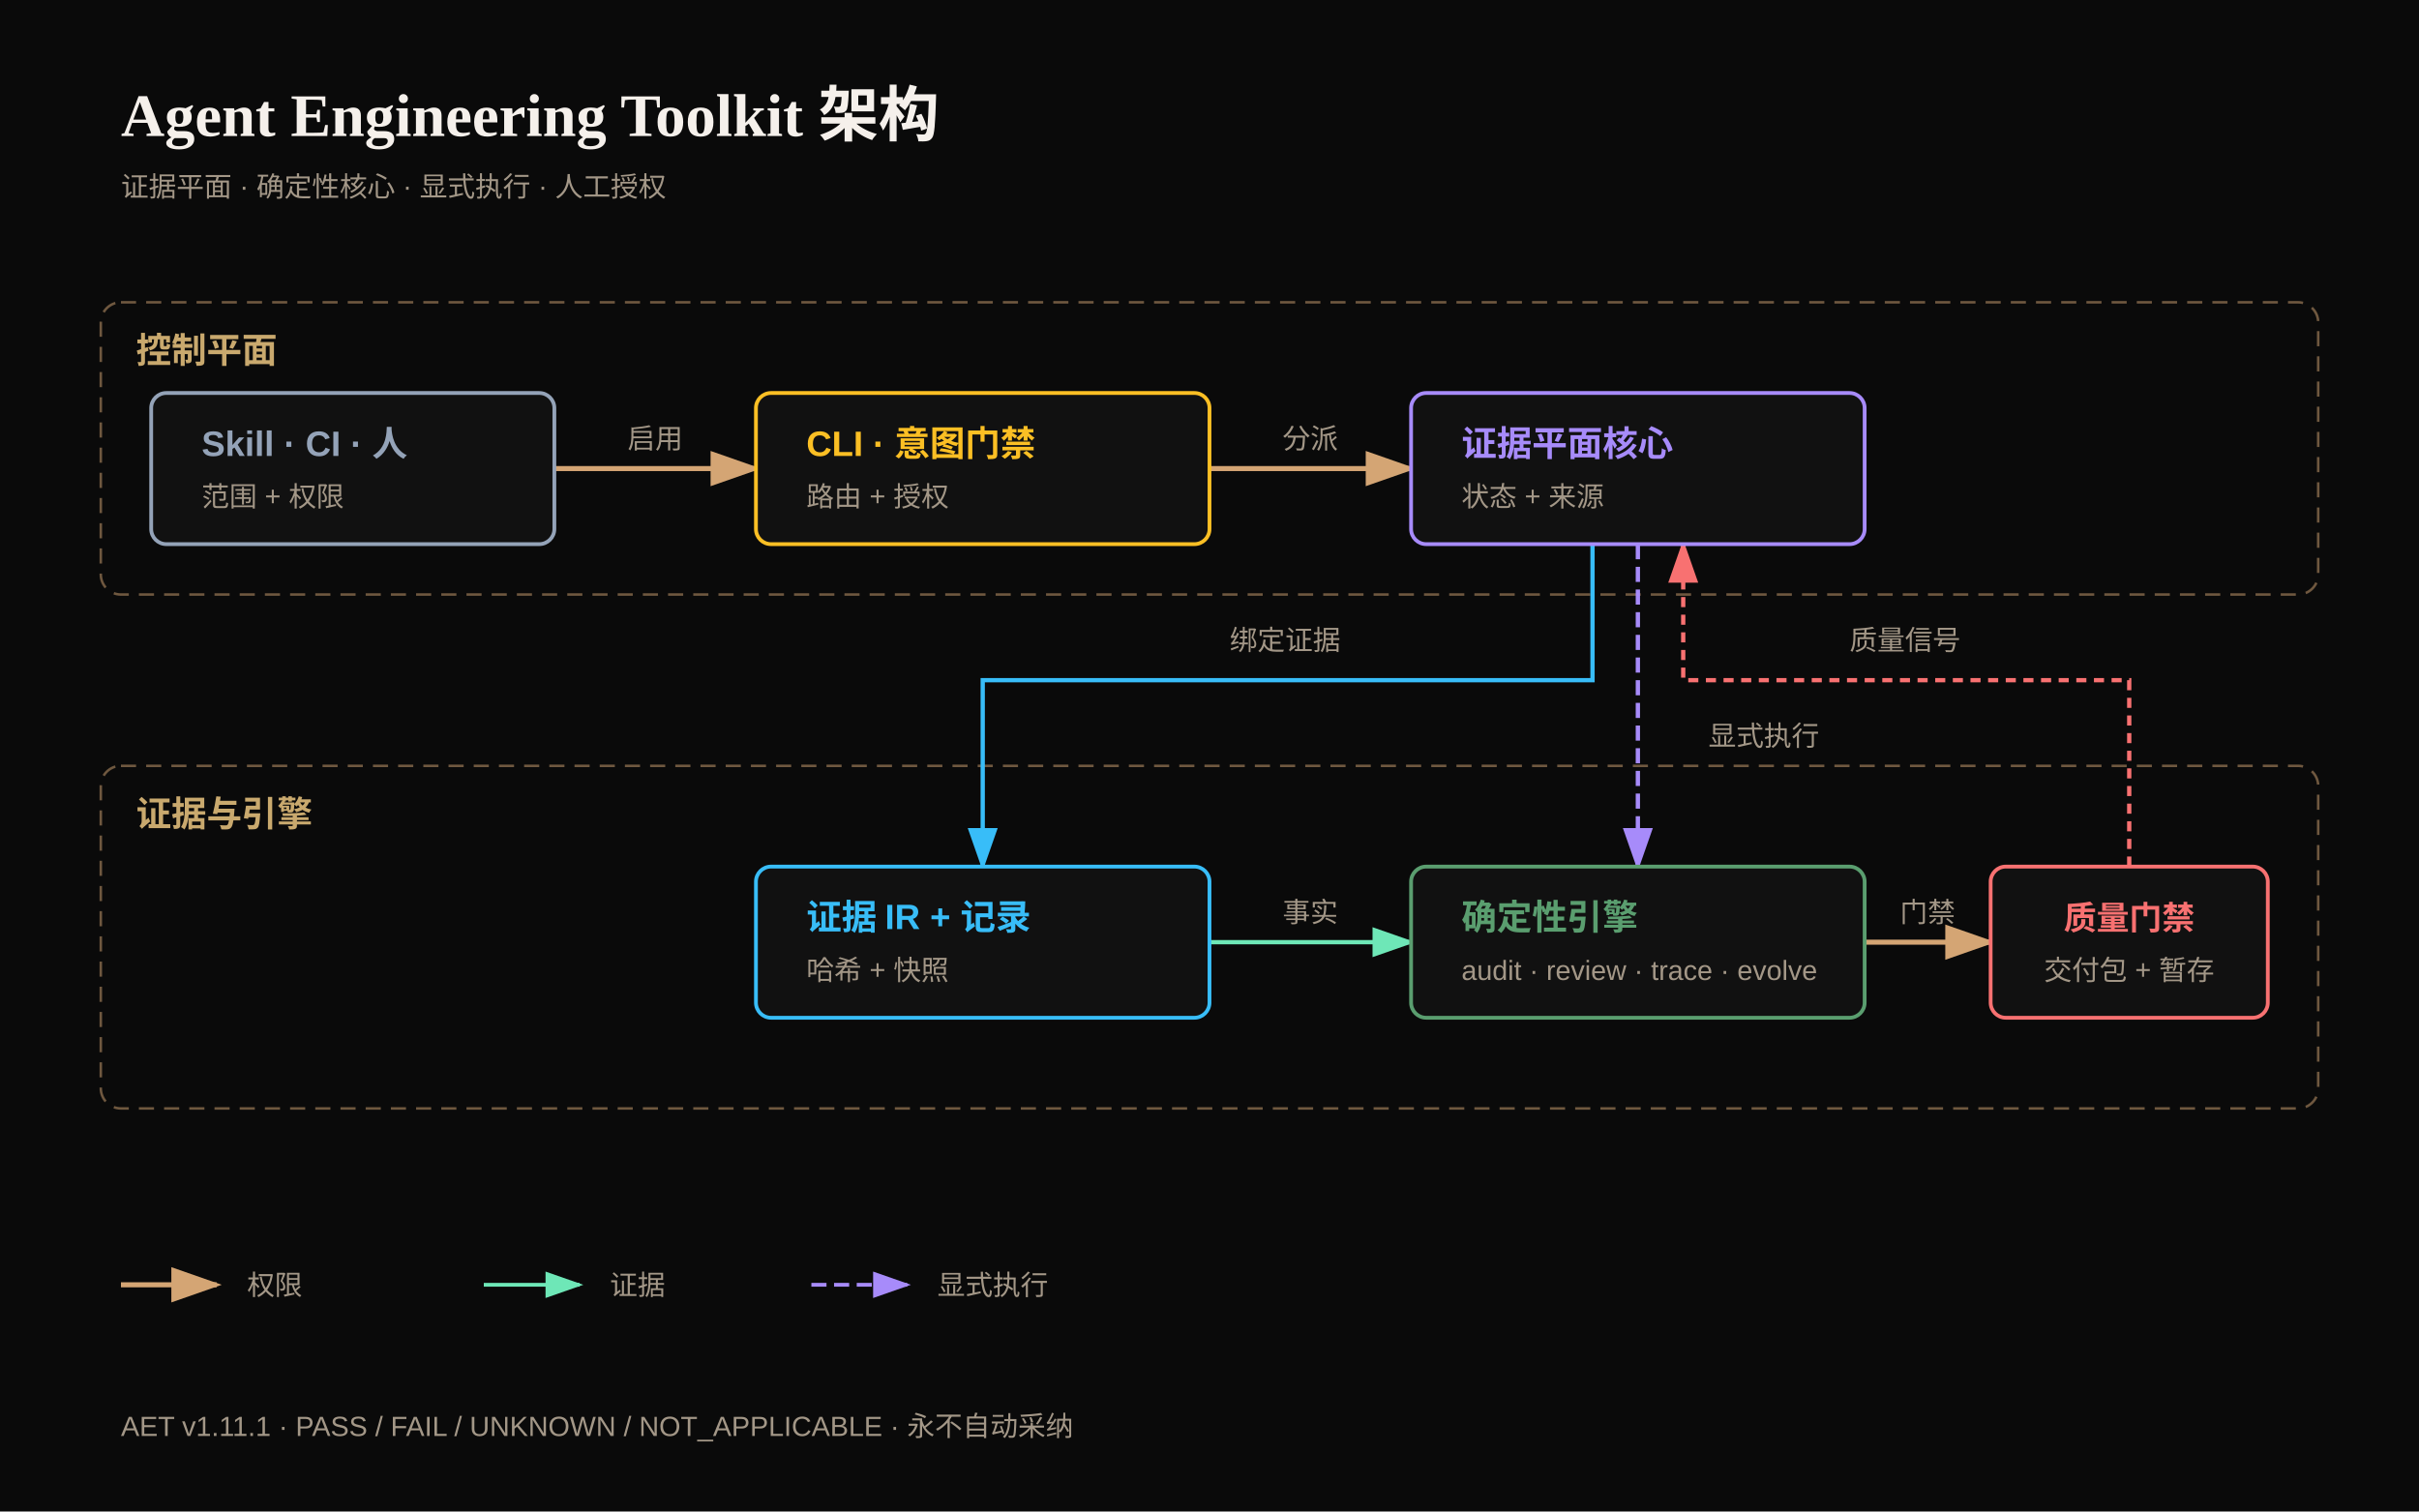
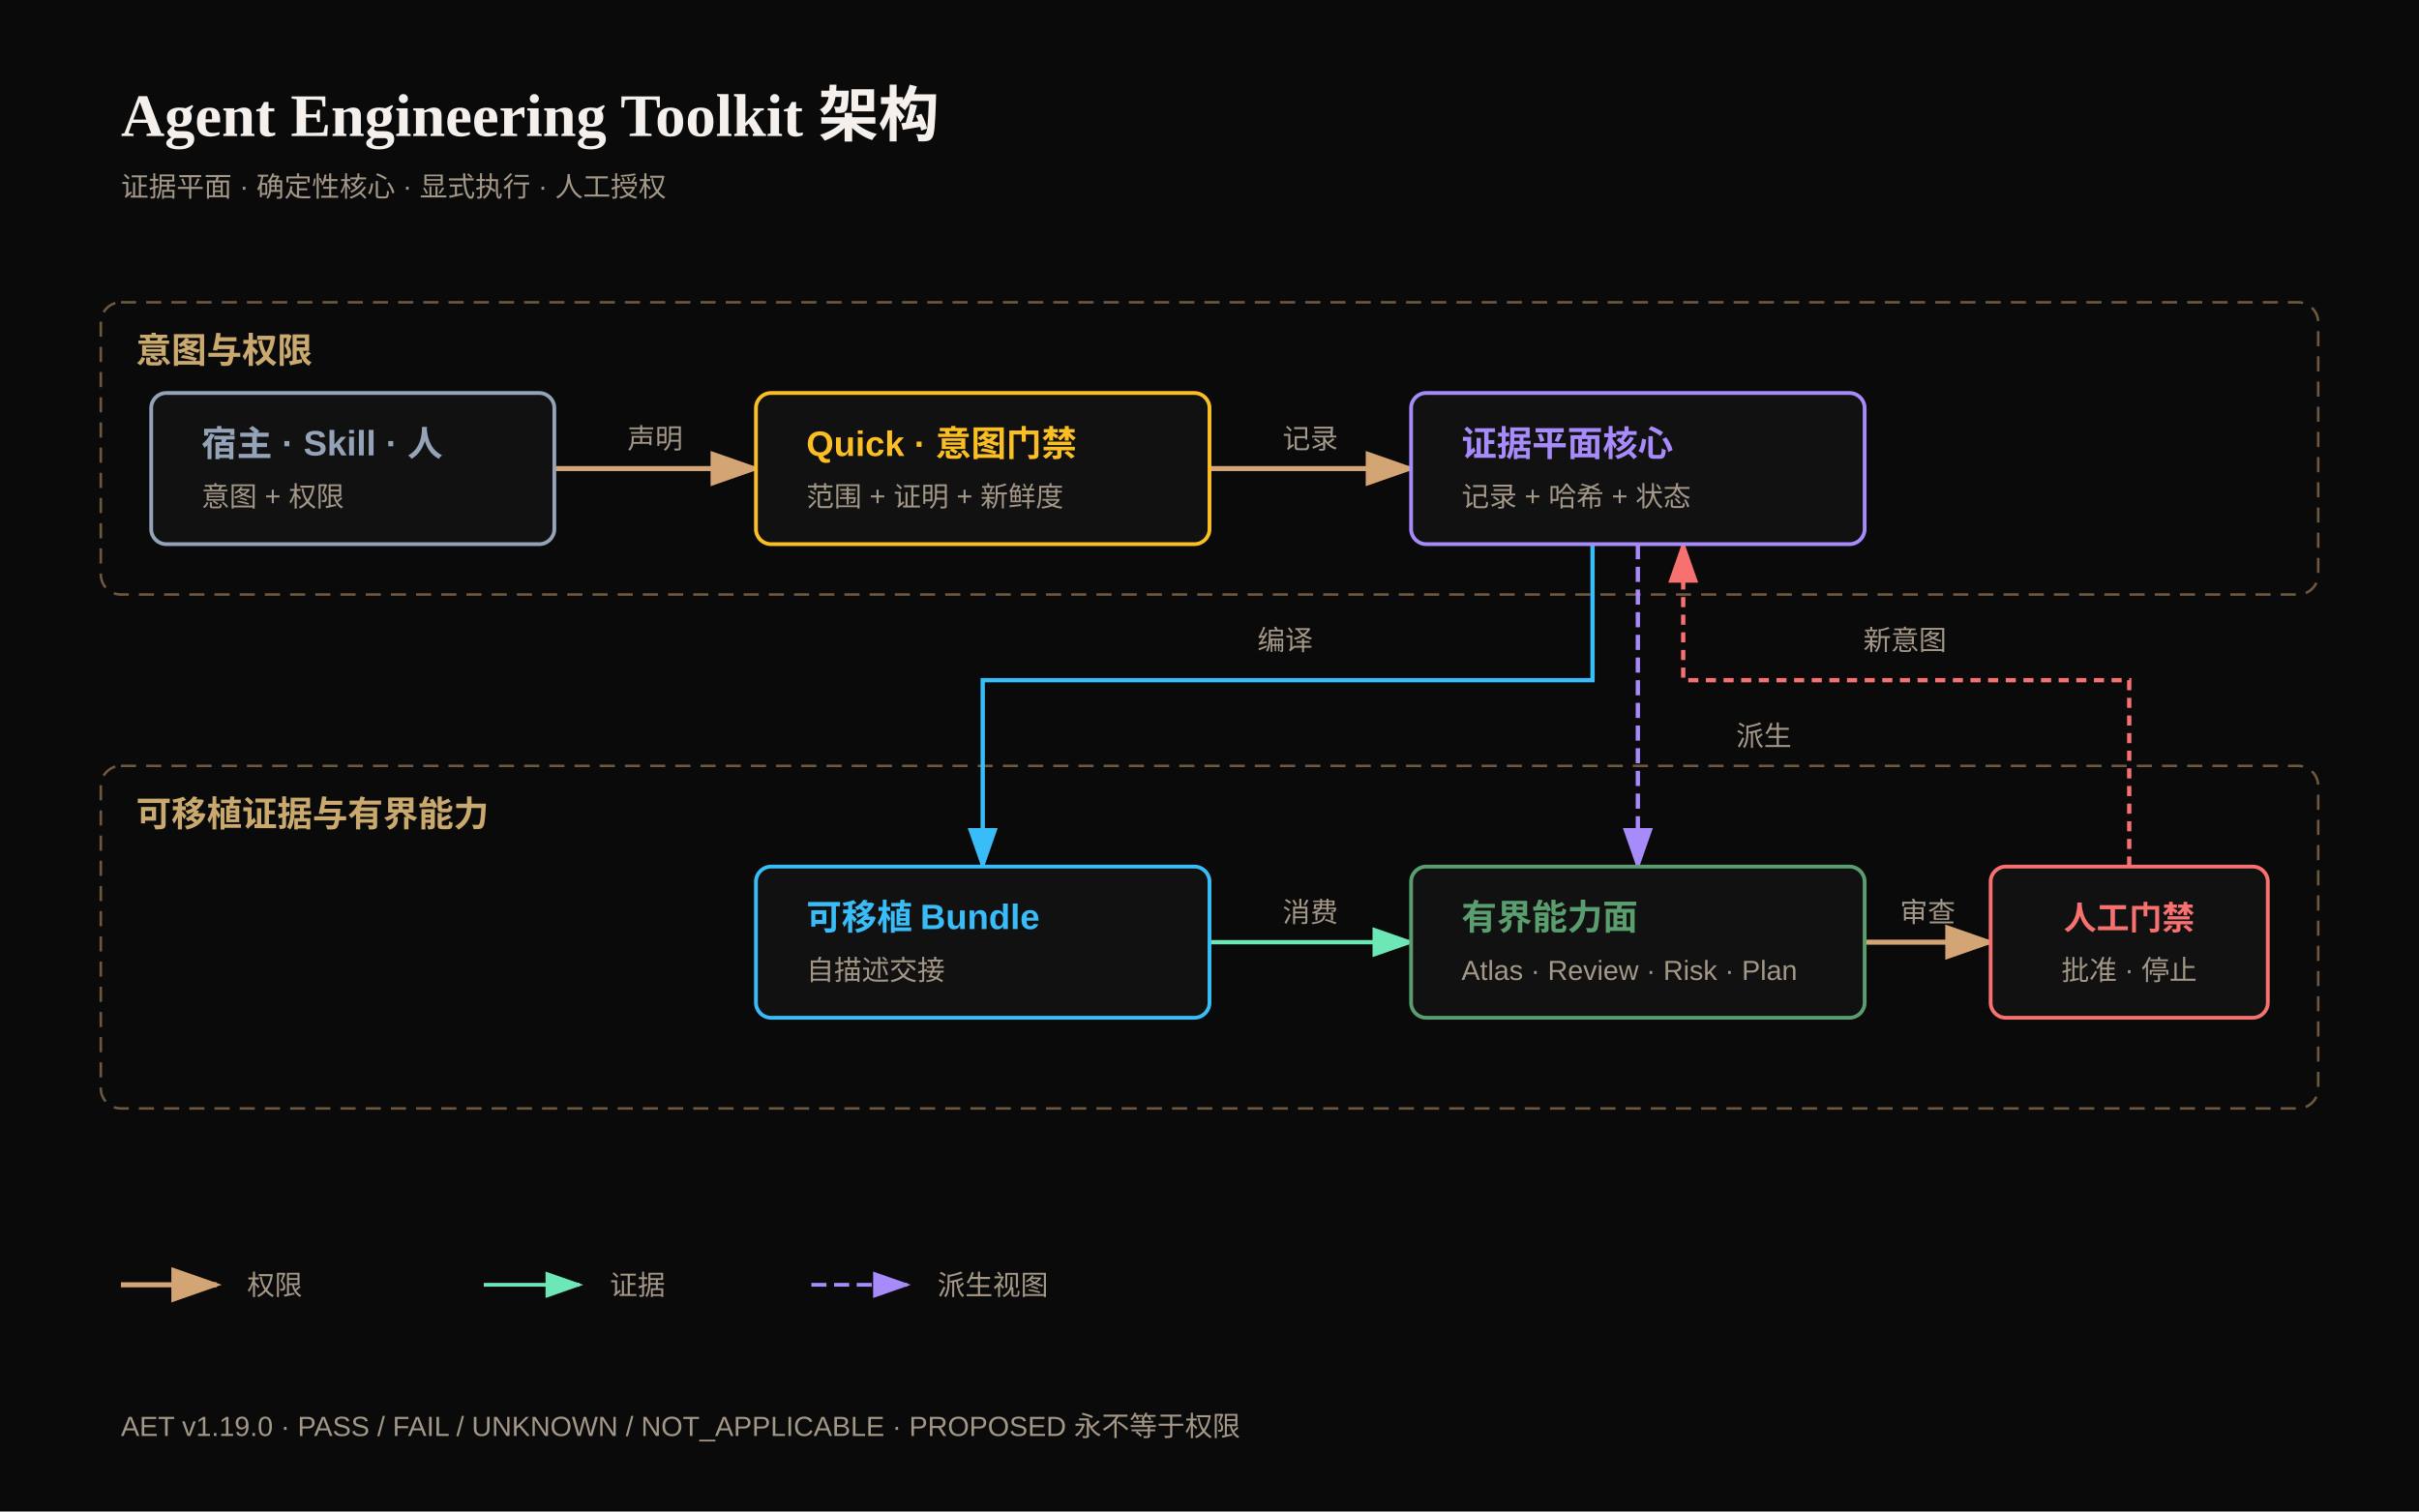
<svg xmlns="http://www.w3.org/2000/svg" viewBox="0 0 960 600" width="960" height="600" data-generator="fireworks-tech-graph" data-schema-version="1" data-style-id="8" data-visual-theme="Dark Luxury" data-diagram-type="architecture" data-semantic-profile="generic" data-semantic-valid="true" data-motion-scene="golden-circuit" data-quality-profile="showcase" data-max-bends-per-edge="2" data-max-total-bends="8" data-max-route-stretch="1.35" data-max-bridged-crossings="0" data-min-node-gap="40" data-min-container-gutter="20" data-min-label-clearance="4" data-min-segment-length="16">
  <style>
    text { font-family: -apple-system, "Helvetica Neue", Arial, "PingFang SC", sans-serif; }
    .title { font-family: Georgia, "Times New Roman", "PingFang SC", serif; font-size: 24px; font-weight: 700; fill: #f5f0eb; }
    .section { font-family: Georgia, "Times New Roman", "PingFang SC", serif; font-size: 14px; font-weight: 700; fill: #c9a96e; }
    .node { font-size: 14px; font-weight: 600; }
    .node-small { font-size: 13px; font-weight: 600; }
    .detail { font-size: 11px; fill: #a39787; }
    .edge-label { font-size: 11px; fill: #a39787; }
  </style>
  <defs>
    <marker id="arrow-gold" markerWidth="10" markerHeight="7" refX="9" refY="3.5" orient="auto">
      <polygon points="0 0,10 3.5,0 7" fill="#d4a574" />
    </marker>
    <marker id="arrow-mint" markerWidth="10" markerHeight="7" refX="9" refY="3.5" orient="auto">
      <polygon points="0 0,10 3.5,0 7" fill="#6ee7b7" />
    </marker>
    <marker id="arrow-violet" markerWidth="10" markerHeight="7" refX="9" refY="3.5" orient="auto">
      <polygon points="0 0,10 3.5,0 7" fill="#a78bfa" />
    </marker>
    <marker id="arrow-sky" markerWidth="10" markerHeight="7" refX="9" refY="3.5" orient="auto">
      <polygon points="0 0,10 3.5,0 7" fill="#38bdf8" />
    </marker>
    <marker id="arrow-rose" markerWidth="10" markerHeight="7" refX="9" refY="3.5" orient="auto">
      <polygon points="0 0,10 3.5,0 7" fill="#f87171" />
    </marker>
  </defs>
  <rect width="960" height="600" fill="#0a0a0a" data-graph-role="background" />
  <text x="48" y="54" class="title">Agent Engineering Toolkit 架构</text>
  <text x="48" y="78" class="detail">证据平面 · 确定性核心 · 显式执行 · 人工授权</text>
  <rect id="control-plane" x="40" y="120" width="880" height="116" rx="8" fill="none" stroke="#d4a574" stroke-width="1" stroke-dasharray="6 4" opacity="0.5" data-graph-role="container" data-container-id="control-plane" data-semantic-role="boundary" data-graph-bounds="40,120,920,236" />
  <rect id="control-plane-header" x="48" y="126" width="154" height="30" fill="none" stroke="none" data-graph-role="reserved" />
-   <text x="54" y="144" class="section">控制平面</text>
+   <text x="54" y="144" class="section">意图与权限</text>
  <rect id="execution-state" x="40" y="304" width="880" height="136" rx="8" fill="none" stroke="#d4a574" stroke-width="1" stroke-dasharray="6 4" opacity="0.5" data-graph-role="container" data-container-id="execution-state" data-semantic-role="boundary" data-graph-bounds="40,304,920,440" />
  <rect id="execution-state-header" x="48" y="310" width="214" height="30" fill="none" stroke="none" data-graph-role="reserved" />
-   <text x="54" y="328" class="section">证据与引擎</text>
+   <text x="54" y="328" class="section">可移植证据与有界能力</text>
  <path id="request" data-graph-role="edge" data-edge-id="request" data-source="client" data-target="gateway" data-edge-kind="flow" data-flow="primary" data-motion-role="primary" data-motion-stage="1" data-motion-order="0" data-bends="0" data-route-stretch="1" data-critical="false" d="M 220 186 H 300" fill="none" stroke="#d4a574" stroke-width="2" marker-end="url(#arrow-gold)" />
  <path id="dispatch" data-graph-role="edge" data-edge-id="dispatch" data-source="gateway" data-target="agent" data-edge-kind="flow" data-flow="primary" data-motion-role="primary" data-motion-stage="2" data-motion-order="0" data-bends="0" data-route-stretch="1" data-critical="false" d="M 480 186 H 560" fill="none" stroke="#d4a574" stroke-width="2" marker-end="url(#arrow-gold)" />
  <path id="context" data-graph-role="edge" data-edge-id="context" data-source="agent" data-target="memory" data-edge-kind="flow" data-flow="read" data-motion-role="memory-read" data-motion-stage="3" data-motion-order="0" data-bends="2" data-route-stretch="1" data-critical="false" d="M 632 216 V 270 H 390 V 344" fill="none" stroke="#38bdf8" stroke-width="1.7" marker-end="url(#arrow-sky)" />
  <path id="tool-call" data-graph-role="edge" data-edge-id="tool-call" data-source="agent" data-target="tools" data-edge-kind="dependency" data-flow="dependency" data-motion-role="tool-call" data-motion-stage="3" data-motion-order="1" data-bends="0" data-route-stretch="1" data-critical="false" d="M 650 216 V 344" fill="none" stroke="#a78bfa" stroke-width="1.7" stroke-dasharray="6 3" marker-end="url(#arrow-violet)" />
  <path id="augment" data-graph-role="edge" data-edge-id="augment" data-source="memory" data-target="tools" data-edge-kind="flow" data-flow="data" data-motion-role="data" data-motion-stage="4" data-motion-order="0" data-bends="0" data-route-stretch="1" data-critical="false" d="M 480 374 H 560" fill="none" stroke="#6ee7b7" stroke-width="1.7" marker-end="url(#arrow-mint)" />
  <path id="trace" data-graph-role="edge" data-edge-id="trace" data-source="tools" data-target="eval" data-edge-kind="telemetry" data-flow="primary" data-motion-role="trace" data-motion-stage="5" data-motion-order="0" data-bends="0" data-route-stretch="1" data-critical="false" d="M 740 374 H 790" fill="none" stroke="#d4a574" stroke-width="2" marker-end="url(#arrow-gold)" />
  <path id="z-feedback" data-graph-role="edge" data-edge-id="z-feedback" data-source="eval" data-target="agent" data-edge-kind="feedback" data-flow="feedback" data-motion-role="feedback" data-motion-stage="6" data-motion-order="0" data-bends="2" data-route-stretch="1" data-critical="false" d="M 845 344 V 270 H 668 V 216" fill="none" stroke="#f87171" stroke-width="1.7" stroke-dasharray="4 3" marker-end="url(#arrow-rose)" />
  <rect id="client" data-node-id="client" x="60" y="156" width="160" height="60" rx="6" fill="#111111" stroke="#94a3b8" stroke-width="1.5" data-graph-role="node" data-semantic-role="client" data-graph-bounds="60,156,220,216" />
-   <text x="80" y="181" class="node" fill="#94a3b8">Skill · CI · 人</text>
-   <text x="80" y="201" class="detail">范围 + 权限</text>
+   <text x="80" y="181" class="node" fill="#94a3b8">宿主 · Skill · 人</text>
+   <text x="80" y="201" class="detail">意图 + 权限</text>
  <rect id="gateway" data-node-id="gateway" x="300" y="156" width="180" height="60" rx="6" fill="#111111" stroke="#fbbf24" stroke-width="1.5" data-graph-role="node" data-semantic-role="gateway" data-graph-bounds="300,156,480,216" />
-   <text x="320" y="181" class="node" fill="#fbbf24">CLI · 意图门禁</text>
-   <text x="320" y="201" class="detail">路由 + 授权</text>
+   <text x="320" y="181" class="node" fill="#fbbf24">Quick · 意图门禁</text>
+   <text x="320" y="201" class="detail">范围 + 证明 + 新鲜度</text>
  <rect id="agent" data-node-id="agent" x="560" y="156" width="180" height="60" rx="6" fill="#111111" stroke="#a78bfa" stroke-width="1.5" data-graph-role="node" data-semantic-role="agent-runtime" data-graph-bounds="560,156,740,216" />
  <text x="580" y="181" class="node" fill="#a78bfa">证据平面核心</text>
-   <text x="580" y="201" class="detail">状态 + 来源</text>
+   <text x="580" y="201" class="detail">记录 + 哈希 + 状态</text>
  <rect id="memory" data-node-id="memory" x="300" y="344" width="180" height="60" rx="6" fill="#111111" stroke="#38bdf8" stroke-width="1.5" data-graph-role="node" data-semantic-role="memory" data-graph-bounds="300,344,480,404" />
-   <text x="320" y="369" class="node" fill="#38bdf8">证据 IR + 记录</text>
-   <text x="320" y="389" class="detail">哈希 + 快照</text>
+   <text x="320" y="369" class="node" fill="#38bdf8">可移植 Bundle</text>
+   <text x="320" y="389" class="detail">自描述交接</text>
  <rect id="tools" data-node-id="tools" x="560" y="344" width="180" height="60" rx="6" fill="#111111" stroke="#5a9e6f" stroke-width="1.5" data-graph-role="node" data-semantic-role="tool-runtime" data-graph-bounds="560,344,740,404" />
-   <text x="580" y="369" class="node" fill="#5a9e6f">确定性引擎</text>
-   <text x="580" y="389" class="detail">audit · review · trace · evolve</text>
+   <text x="580" y="369" class="node" fill="#5a9e6f">有界能力面</text>
+   <text x="580" y="389" class="detail">Atlas · Review · Risk · Plan</text>
  <rect id="eval" data-node-id="eval" x="790" y="344" width="110" height="60" rx="6" fill="#111111" stroke="#f87171" stroke-width="1.5" data-graph-role="node" data-semantic-role="quality-gate" data-graph-bounds="790,344,900,404" />
-   <text x="845" y="369" text-anchor="middle" class="node-small" fill="#f87171">质量门禁</text>
-   <text x="845" y="389" text-anchor="middle" class="detail">交付包 + 暂存</text>
-   <text x="260" y="178" text-anchor="middle" class="edge-label" data-graph-role="label" data-owner="request">启用</text>
-   <text x="520" y="178" text-anchor="middle" class="edge-label" data-graph-role="label" data-owner="dispatch">分派</text>
-   <text x="510" y="258" text-anchor="middle" class="edge-label" data-graph-role="label" data-owner="context">绑定证据</text>
-   <text x="700" y="296" text-anchor="middle" class="edge-label" data-graph-role="label" data-owner="tool-call">显式执行</text>
-   <text x="520" y="366" text-anchor="middle" class="edge-label" data-graph-role="label" data-owner="augment">事实</text>
-   <text x="765" y="366" text-anchor="middle" class="edge-label" data-graph-role="label" data-owner="trace">门禁</text>
-   <text x="756" y="258" text-anchor="middle" class="edge-label" data-graph-role="label" data-owner="z-feedback">质量信号</text>
+   <text x="845" y="369" text-anchor="middle" class="node-small" fill="#f87171">人工门禁</text>
+   <text x="845" y="389" text-anchor="middle" class="detail">批准 · 停止</text>
+   <text x="260" y="178" text-anchor="middle" class="edge-label" data-graph-role="label" data-owner="request">声明</text>
+   <text x="520" y="178" text-anchor="middle" class="edge-label" data-graph-role="label" data-owner="dispatch">记录</text>
+   <text x="510" y="258" text-anchor="middle" class="edge-label" data-graph-role="label" data-owner="context">编译</text>
+   <text x="700" y="296" text-anchor="middle" class="edge-label" data-graph-role="label" data-owner="tool-call">派生</text>
+   <text x="520" y="366" text-anchor="middle" class="edge-label" data-graph-role="label" data-owner="augment">消费</text>
+   <text x="765" y="366" text-anchor="middle" class="edge-label" data-graph-role="label" data-owner="trace">审查</text>
+   <text x="756" y="258" text-anchor="middle" class="edge-label" data-graph-role="label" data-owner="z-feedback">新意图</text>
  <g data-graph-role="legend">
    <path d="M 48 510 H 86" fill="none" stroke="#d4a574" stroke-width="2" marker-end="url(#arrow-gold)" />
    <text x="98" y="514" class="edge-label">权限</text>
    <path d="M 192 510 H 230" fill="none" stroke="#6ee7b7" stroke-width="1.5" marker-end="url(#arrow-mint)" />
    <text x="242" y="514" class="edge-label">证据</text>
    <path d="M 322 510 H 360" fill="none" stroke="#a78bfa" stroke-width="1.5" stroke-dasharray="6 3" marker-end="url(#arrow-violet)" />
-     <text x="372" y="514" class="edge-label">显式执行</text>
+     <text x="372" y="514" class="edge-label">派生视图</text>
  </g>
-   <text x="48" y="570" class="detail">AET v1.11.1 · PASS / FAIL / UNKNOWN / NOT_APPLICABLE · 永不自动采纳</text>
+   <text x="48" y="570" class="detail">AET v1.19.0 · PASS / FAIL / UNKNOWN / NOT_APPLICABLE · PROPOSED 永不等于权限</text>
</svg>
